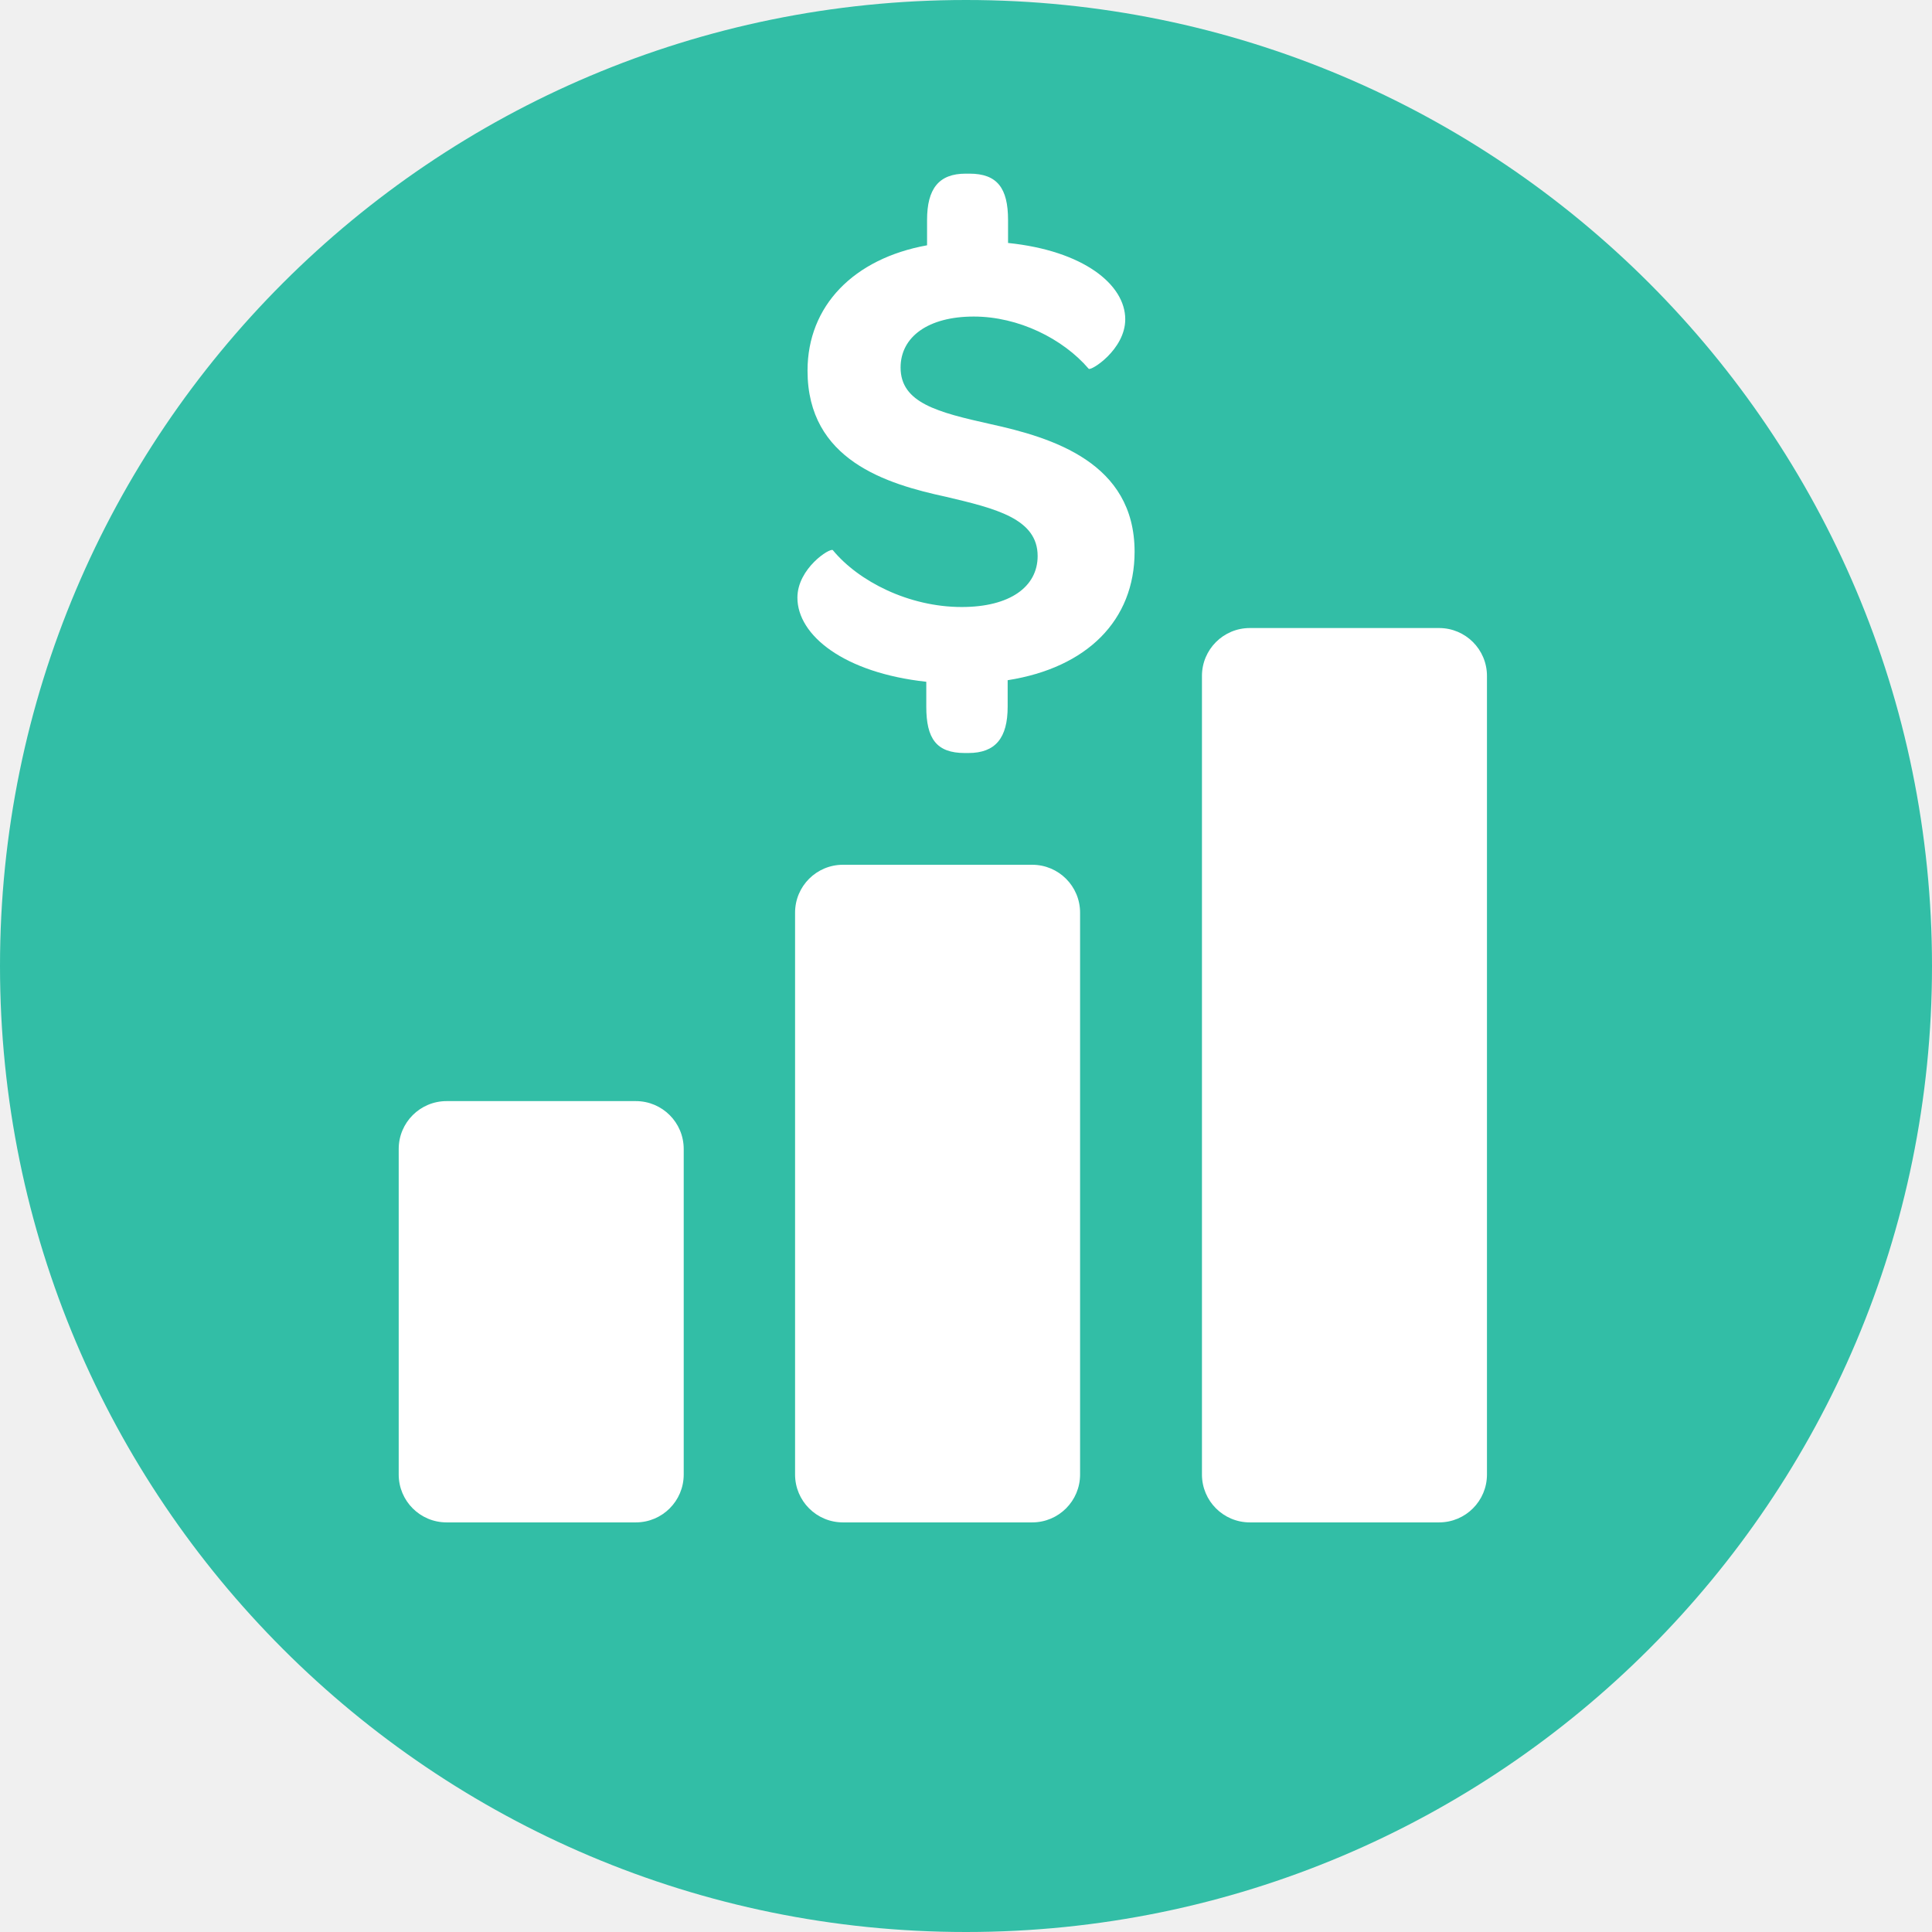
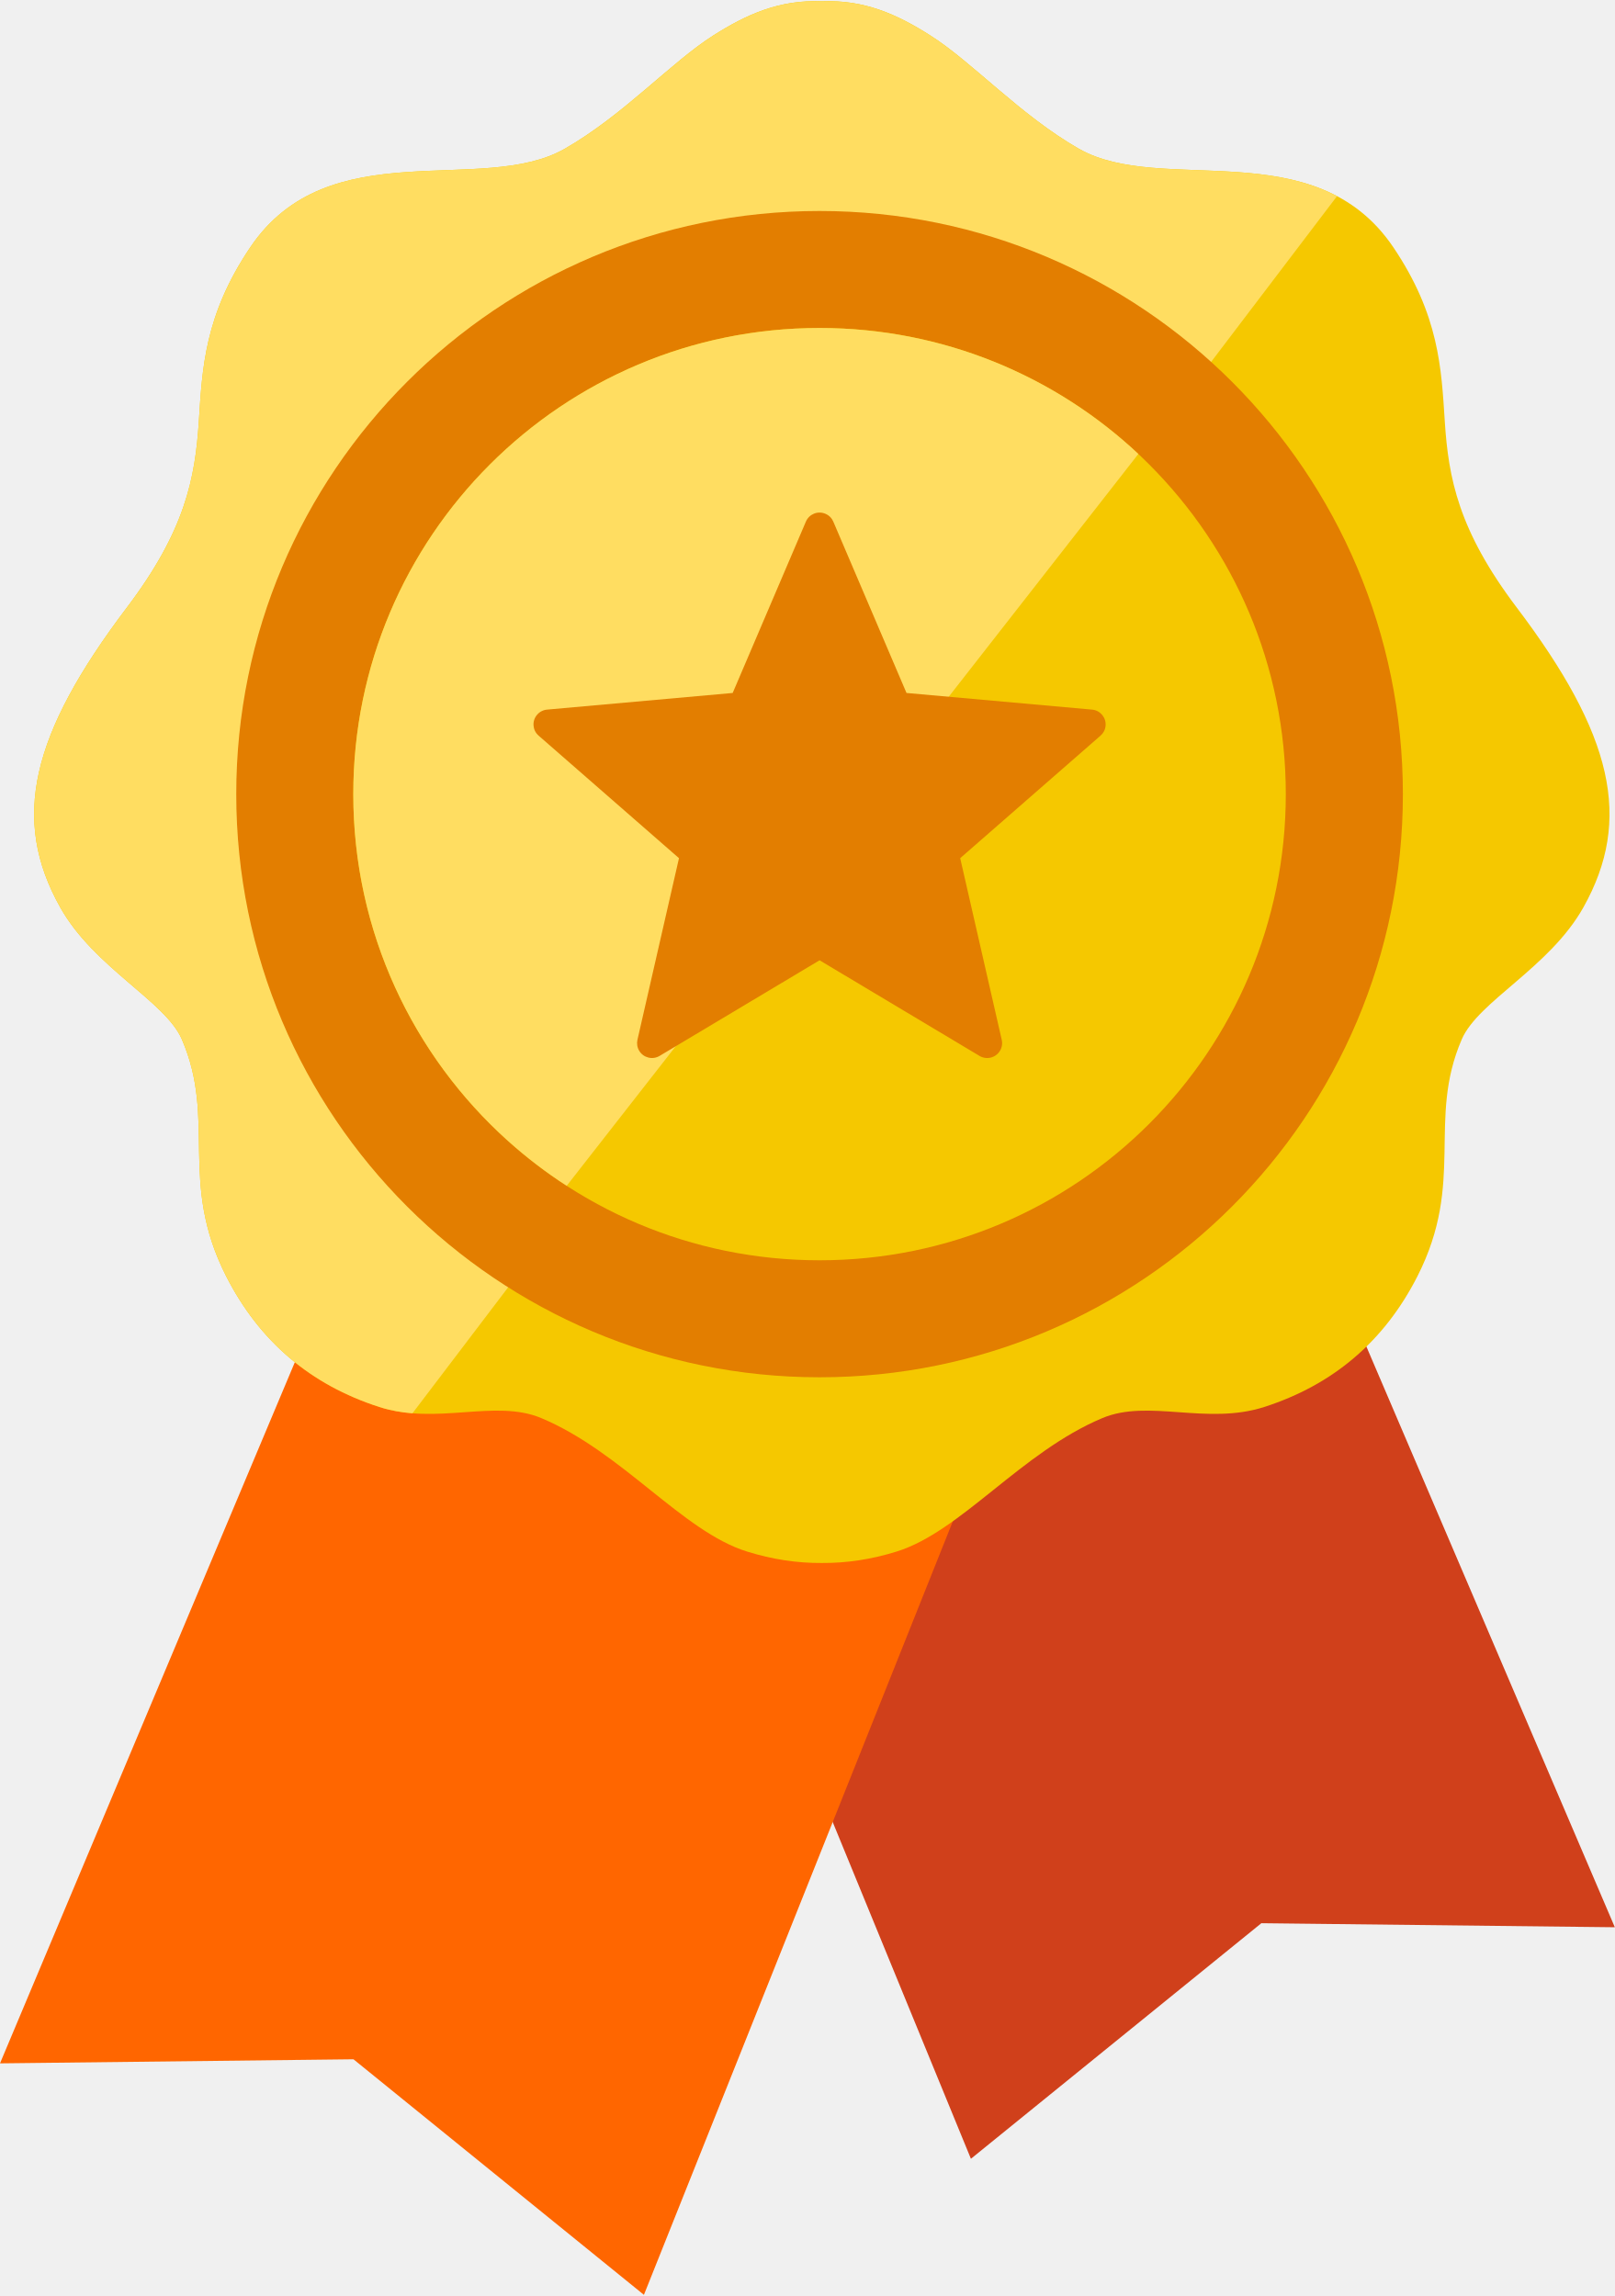
- <svg xmlns="http://www.w3.org/2000/svg" height="800px" width="800px" version="1.1" id="Layer_1" viewBox="0 0 496.2 496.2" xml:space="preserve">
-   <path style="fill:#32BEA6;" d="M0,248.1C0,111.1,111.1,0,248.1,0s248.1,111.1,248.1,248.1S385.1,496.2,248.1,496.2S0,385.1,0,248.1z  " />
-   <g>
-     <path style="fill:#FFFFFF;" d="M175.6,378.7c0,6.8-5.5,12.3-12.3,12.3h-48.6c-6.8,0-12.3-5.5-12.3-12.3v-83.6   c0-6.8,5.5-12.3,12.3-12.3h48.6c6.8,0,12.3,5.5,12.3,12.3V378.7z" />
-     <path style="fill:#FFFFFF;" d="M277.4,378.7c0,6.8-5.5,12.3-12.3,12.3h-48.6c-6.8,0-12.3-5.5-12.3-12.3V234.4   c0-6.8,5.5-12.3,12.3-12.3h48.6c6.8,0,12.3,5.5,12.3,12.3V378.7z" />
-     <path style="fill:#FFFFFF;" d="M381.9,378.7c0,6.8-5.5,12.3-12.3,12.3H321c-6.8,0-12.3-5.5-12.3-12.3V173.6   c0-6.8,5.5-12.3,12.3-12.3h48.6c6.8,0,12.3,5.5,12.3,12.3V378.7z" />
-     <path style="fill:#FFFFFF;" d="M289,82c0,7.8-8.9,13.4-9.4,12.7c-6.6-7.7-18-13.4-29.5-13.4c-11.7,0-18.8,5.2-18.8,13.1   c0,9.1,9.6,11.5,23,14.5c16,3.5,37.1,9.9,37.1,32.8c0,17.6-12.2,29.8-32.6,33v6.8c0,8-3.1,11.9-10.1,11.9h-0.9   c-7.3,0-9.9-3.7-9.9-11.9v-6.4c-21.1-2.3-33.1-11.9-33.1-21.6c0-7.5,8.4-12.9,9.1-12.2c6.6,8,19.5,14.6,33.1,14.6   c12.4,0,19.5-5.2,19.5-13.1c0-9.6-10.8-12.2-23.5-15.2c-15.3-3.3-35.6-9.4-35.6-32.4c0-16.7,11.9-28.8,30.7-32.2v-6.5   c0-8,3-11.9,9.9-11.9h1c7.1,0,9.9,3.7,9.9,11.9v5.9C278.3,64.4,289,73.1,289,82z" />
+ <svg xmlns="http://www.w3.org/2000/svg" xml:space="preserve" width="360px" height="512px" version="1.1" shape-rendering="geometricPrecision" text-rendering="geometricPrecision" image-rendering="optimizeQuality" fill-rule="evenodd" clip-rule="evenodd" viewBox="0 0 360 511.48">
+   <g id="Layer_x0020_1">
+     <polygon fill="#D0401B" points="144.83,306.61 296.28,280.53 360,429.51 281.2,428.61 216.45,481.14 " />
+     <polygon fill="#FF6600" points="231.94,290.08 69.57,294.38 0,459.86 78.8,458.95 143.55,511.48 " />
+     <path fill="#F5C800" d="M183.21 0.03c9.35,-0.4 16.72,2.86 24.15,7.59 9.44,5.98 20.06,17.8 33.17,25.3 18.45,10.54 52.61,-4 70.11,21.99 10.21,15.16 10.69,27.04 11.45,38.78 0.82,12.67 3.04,24.32 16,41.47 21.47,28.38 25.94,47.27 14.88,66.96 -7.54,13.42 -23.41,20.88 -27.09,29.38 -7.81,18.09 0.83,31.72 -9.87,52.81 -7.43,14.62 -18.89,24.26 -34.16,29.18 -12.88,4.14 -25.8,-1.85 -36.1,2.48 -18.12,7.61 -31.48,25.3 -45.89,29.77 -5.57,1.73 -11.11,2.58 -16.65,2.54 -5.53,0.04 -11.08,-0.81 -16.64,-2.54 -14.42,-4.47 -27.78,-22.16 -45.9,-29.77 -10.3,-4.33 -23.22,1.66 -36.1,-2.48 -15.26,-4.92 -26.73,-14.56 -34.16,-29.18 -10.7,-21.09 -2.06,-34.72 -9.87,-52.81 -3.68,-8.5 -19.55,-15.96 -27.09,-29.38 -11.06,-19.69 -6.58,-38.58 14.88,-66.96 12.96,-17.15 15.18,-28.8 16,-41.47 0.76,-11.74 1.24,-23.62 11.45,-38.78 17.5,-25.99 51.66,-11.45 70.11,-21.99 13.12,-7.5 23.73,-19.32 33.17,-25.3 7.44,-4.73 14.81,-7.99 24.15,-7.59z" />
+     <path fill="#FFDD61" d="M183.21 0.04c9.35,-0.41 16.71,2.86 24.15,7.58 9.44,5.98 20.06,17.8 33.17,25.3 14.67,8.38 39.28,0.91 57.54,10.56l-206.12 271.42c-2.45,-0.2 -4.92,-0.62 -7.38,-1.41 -15.27,-4.92 -26.73,-14.55 -34.16,-29.18 -10.7,-21.09 -2.06,-34.72 -9.87,-52.81 -3.68,-8.5 -19.55,-15.96 -27.09,-29.38 -11.06,-19.69 -6.58,-38.58 14.87,-66.96 12.97,-17.14 15.19,-28.8 16.01,-41.47 0.76,-11.74 1.24,-23.62 11.44,-38.78 17.51,-26 51.68,-11.45 70.12,-21.99 13.12,-7.5 23.74,-19.32 33.17,-25.3 7.44,-4.72 14.81,-7.99 24.15,-7.58z" />
+     <circle fill="#E37E00" cx="182.71" cy="176.83" r="130.04" />
+     <path fill="#F5C800" d="M182.71 72.88c57.41,0 103.94,46.54 103.94,103.95 0,57.41 -46.53,103.95 -103.94,103.95 -57.41,0 -103.95,-46.54 -103.95,-103.95 0,-57.41 46.54,-103.95 103.95,-103.95z" />
+     <path fill="#FFDD61" d="M182.71 72.88c27.48,0 52.49,10.67 71.07,28.09l-127.44 163.2c-4.62,-2.98 -8.99,-6.33 -13.07,-9.99 -21.18,-19.02 -34.51,-46.63 -34.51,-77.35 0,-57.41 46.54,-103.95 103.95,-103.95z" />
+     <path fill="#E37E00" fill-rule="nonzero" d="M185.78 116.08l16.31 38.19 41.36 3.71c1.83,0.16 3.18,1.77 3.02,3.59 -0.07,0.89 -0.49,1.67 -1.12,2.21l0 0 -31.29 27.33 9.26 40.5c0.41,1.79 -0.71,3.57 -2.5,3.98 -0.92,0.21 -1.83,0.02 -2.56,-0.45l-35.55 -21.26 -35.66 21.32c-1.57,0.94 -3.61,0.43 -4.55,-1.14 -0.46,-0.77 -0.57,-1.64 -0.39,-2.45l0 0 9.26 -40.5 -31.3 -27.33c-1.38,-1.2 -1.52,-3.3 -0.31,-4.68 0.61,-0.7 1.46,-1.08 2.32,-1.13l41.26 -3.7 16.32 -38.21c0.72,-1.69 2.67,-2.47 4.35,-1.75 0.84,0.35 1.45,1 1.77,1.77l0 0z" />
  </g>
</svg>
